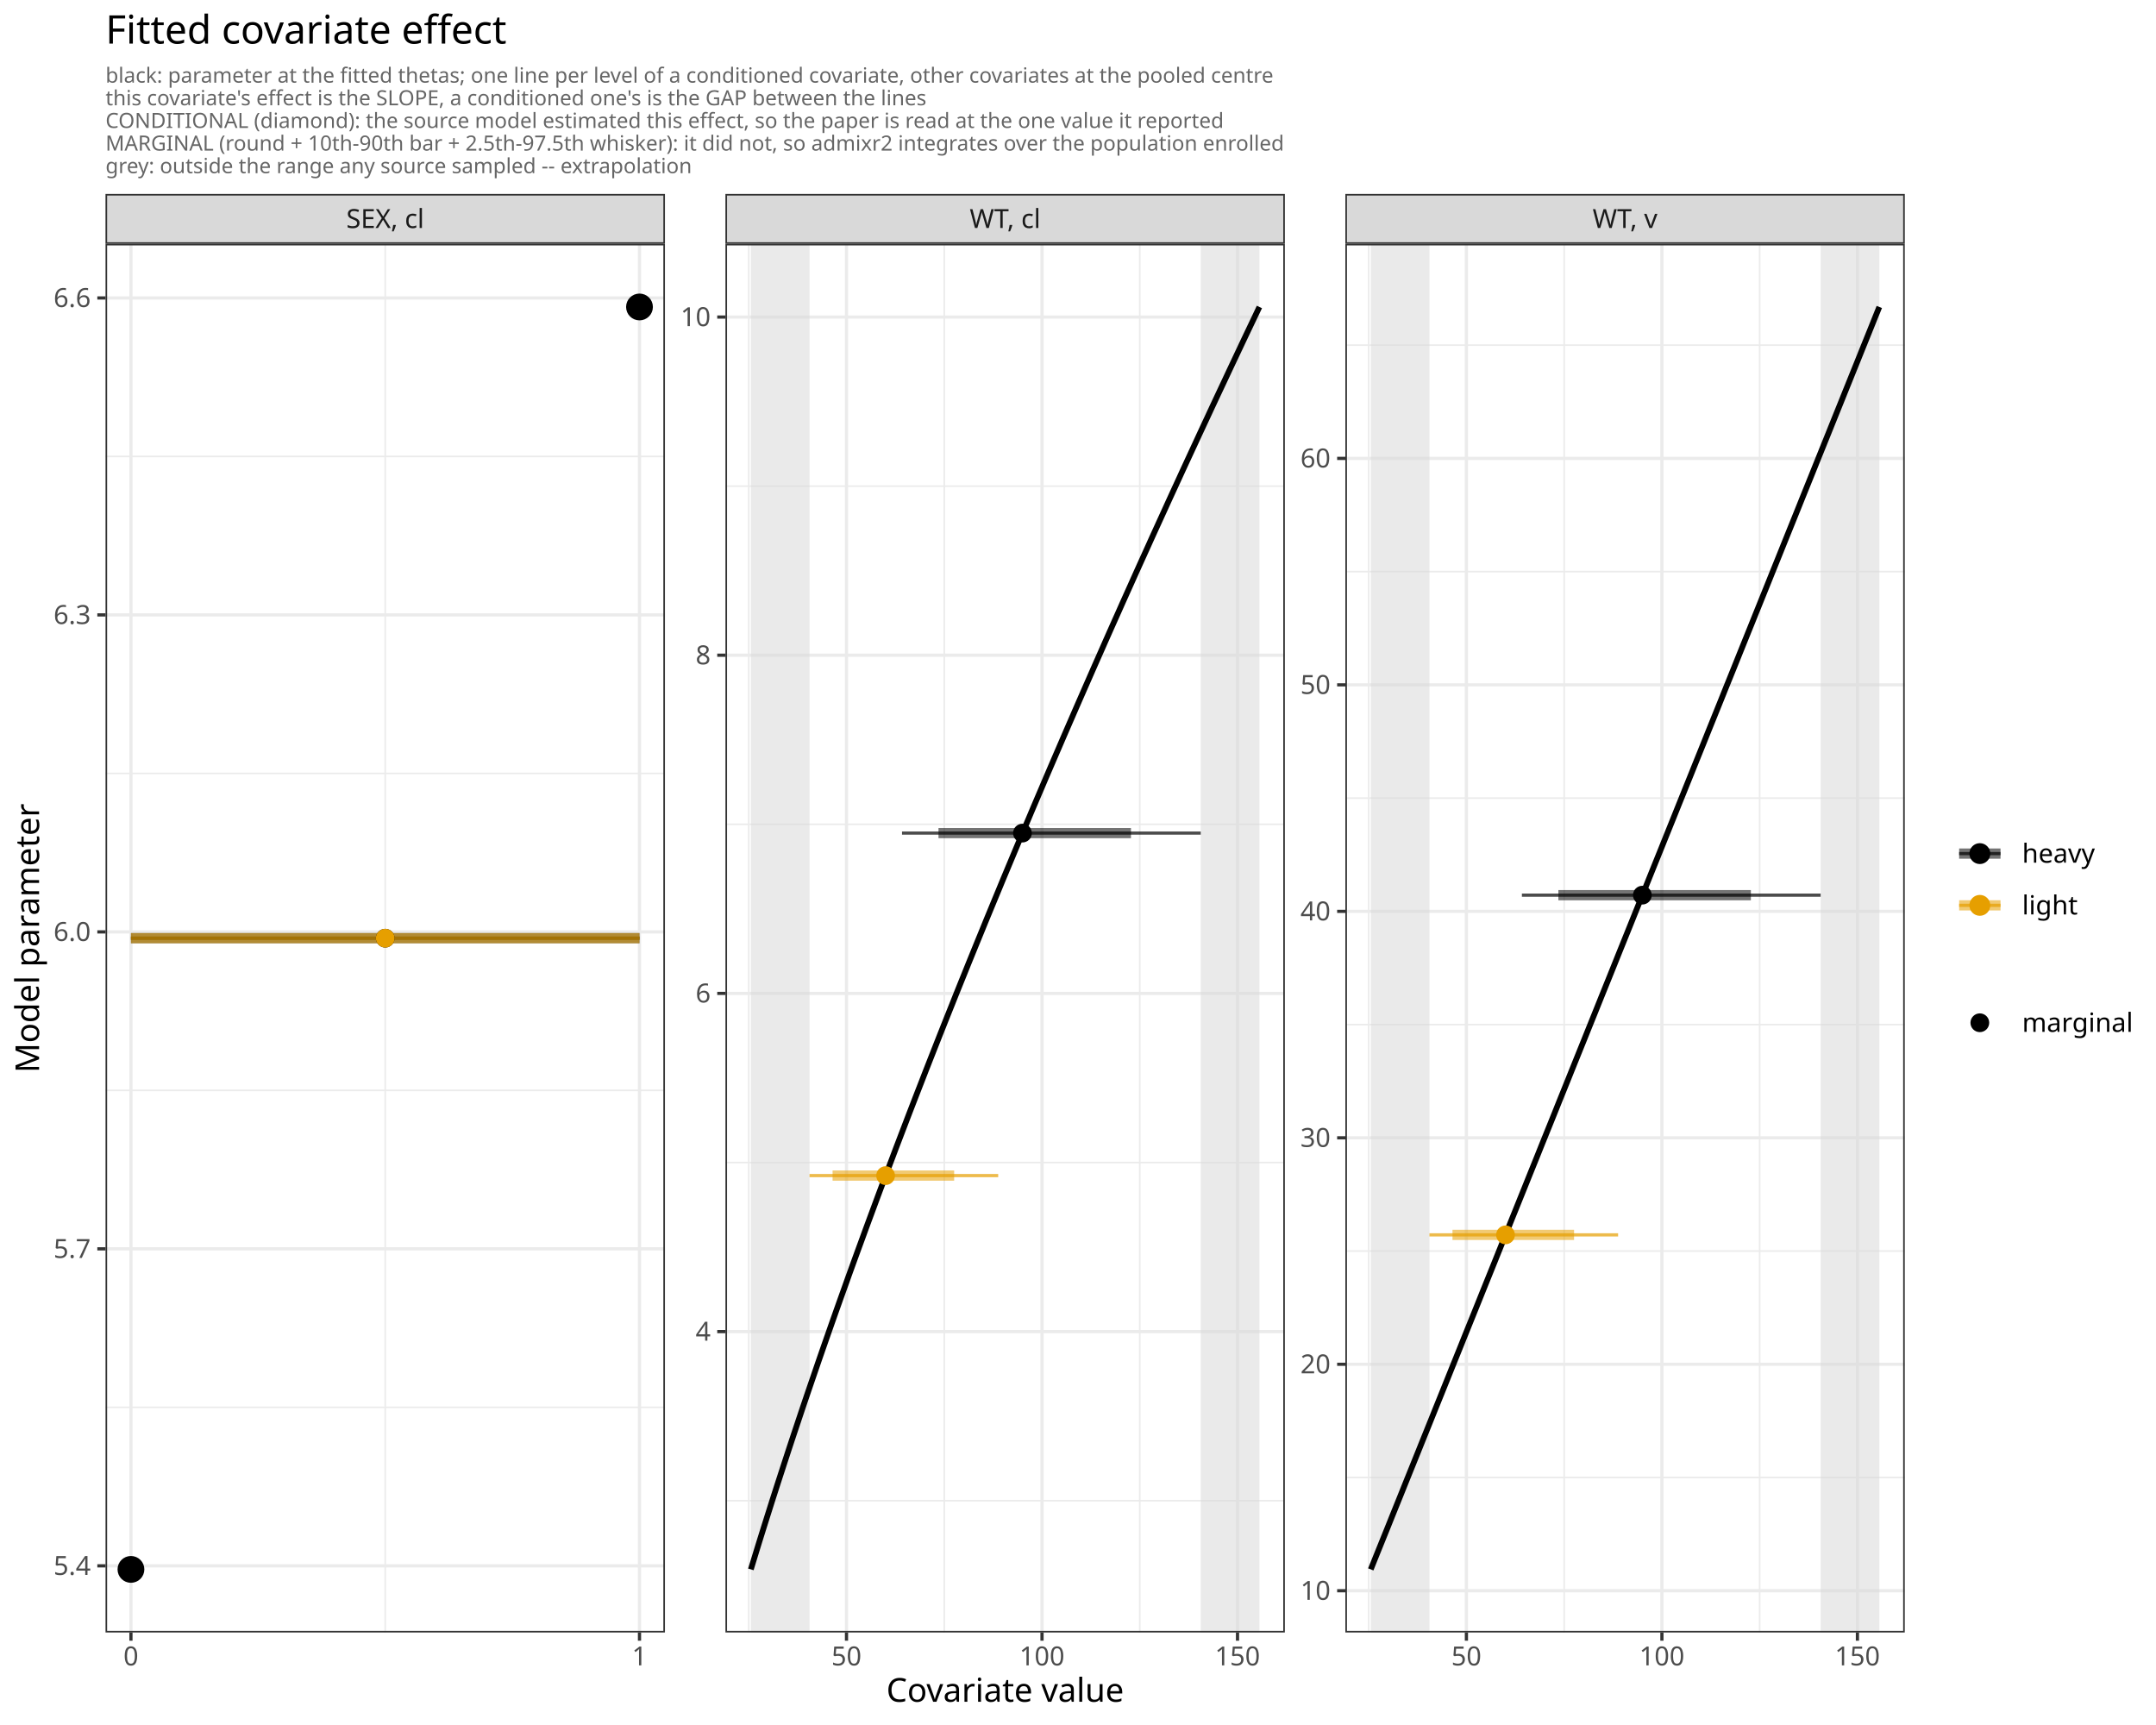
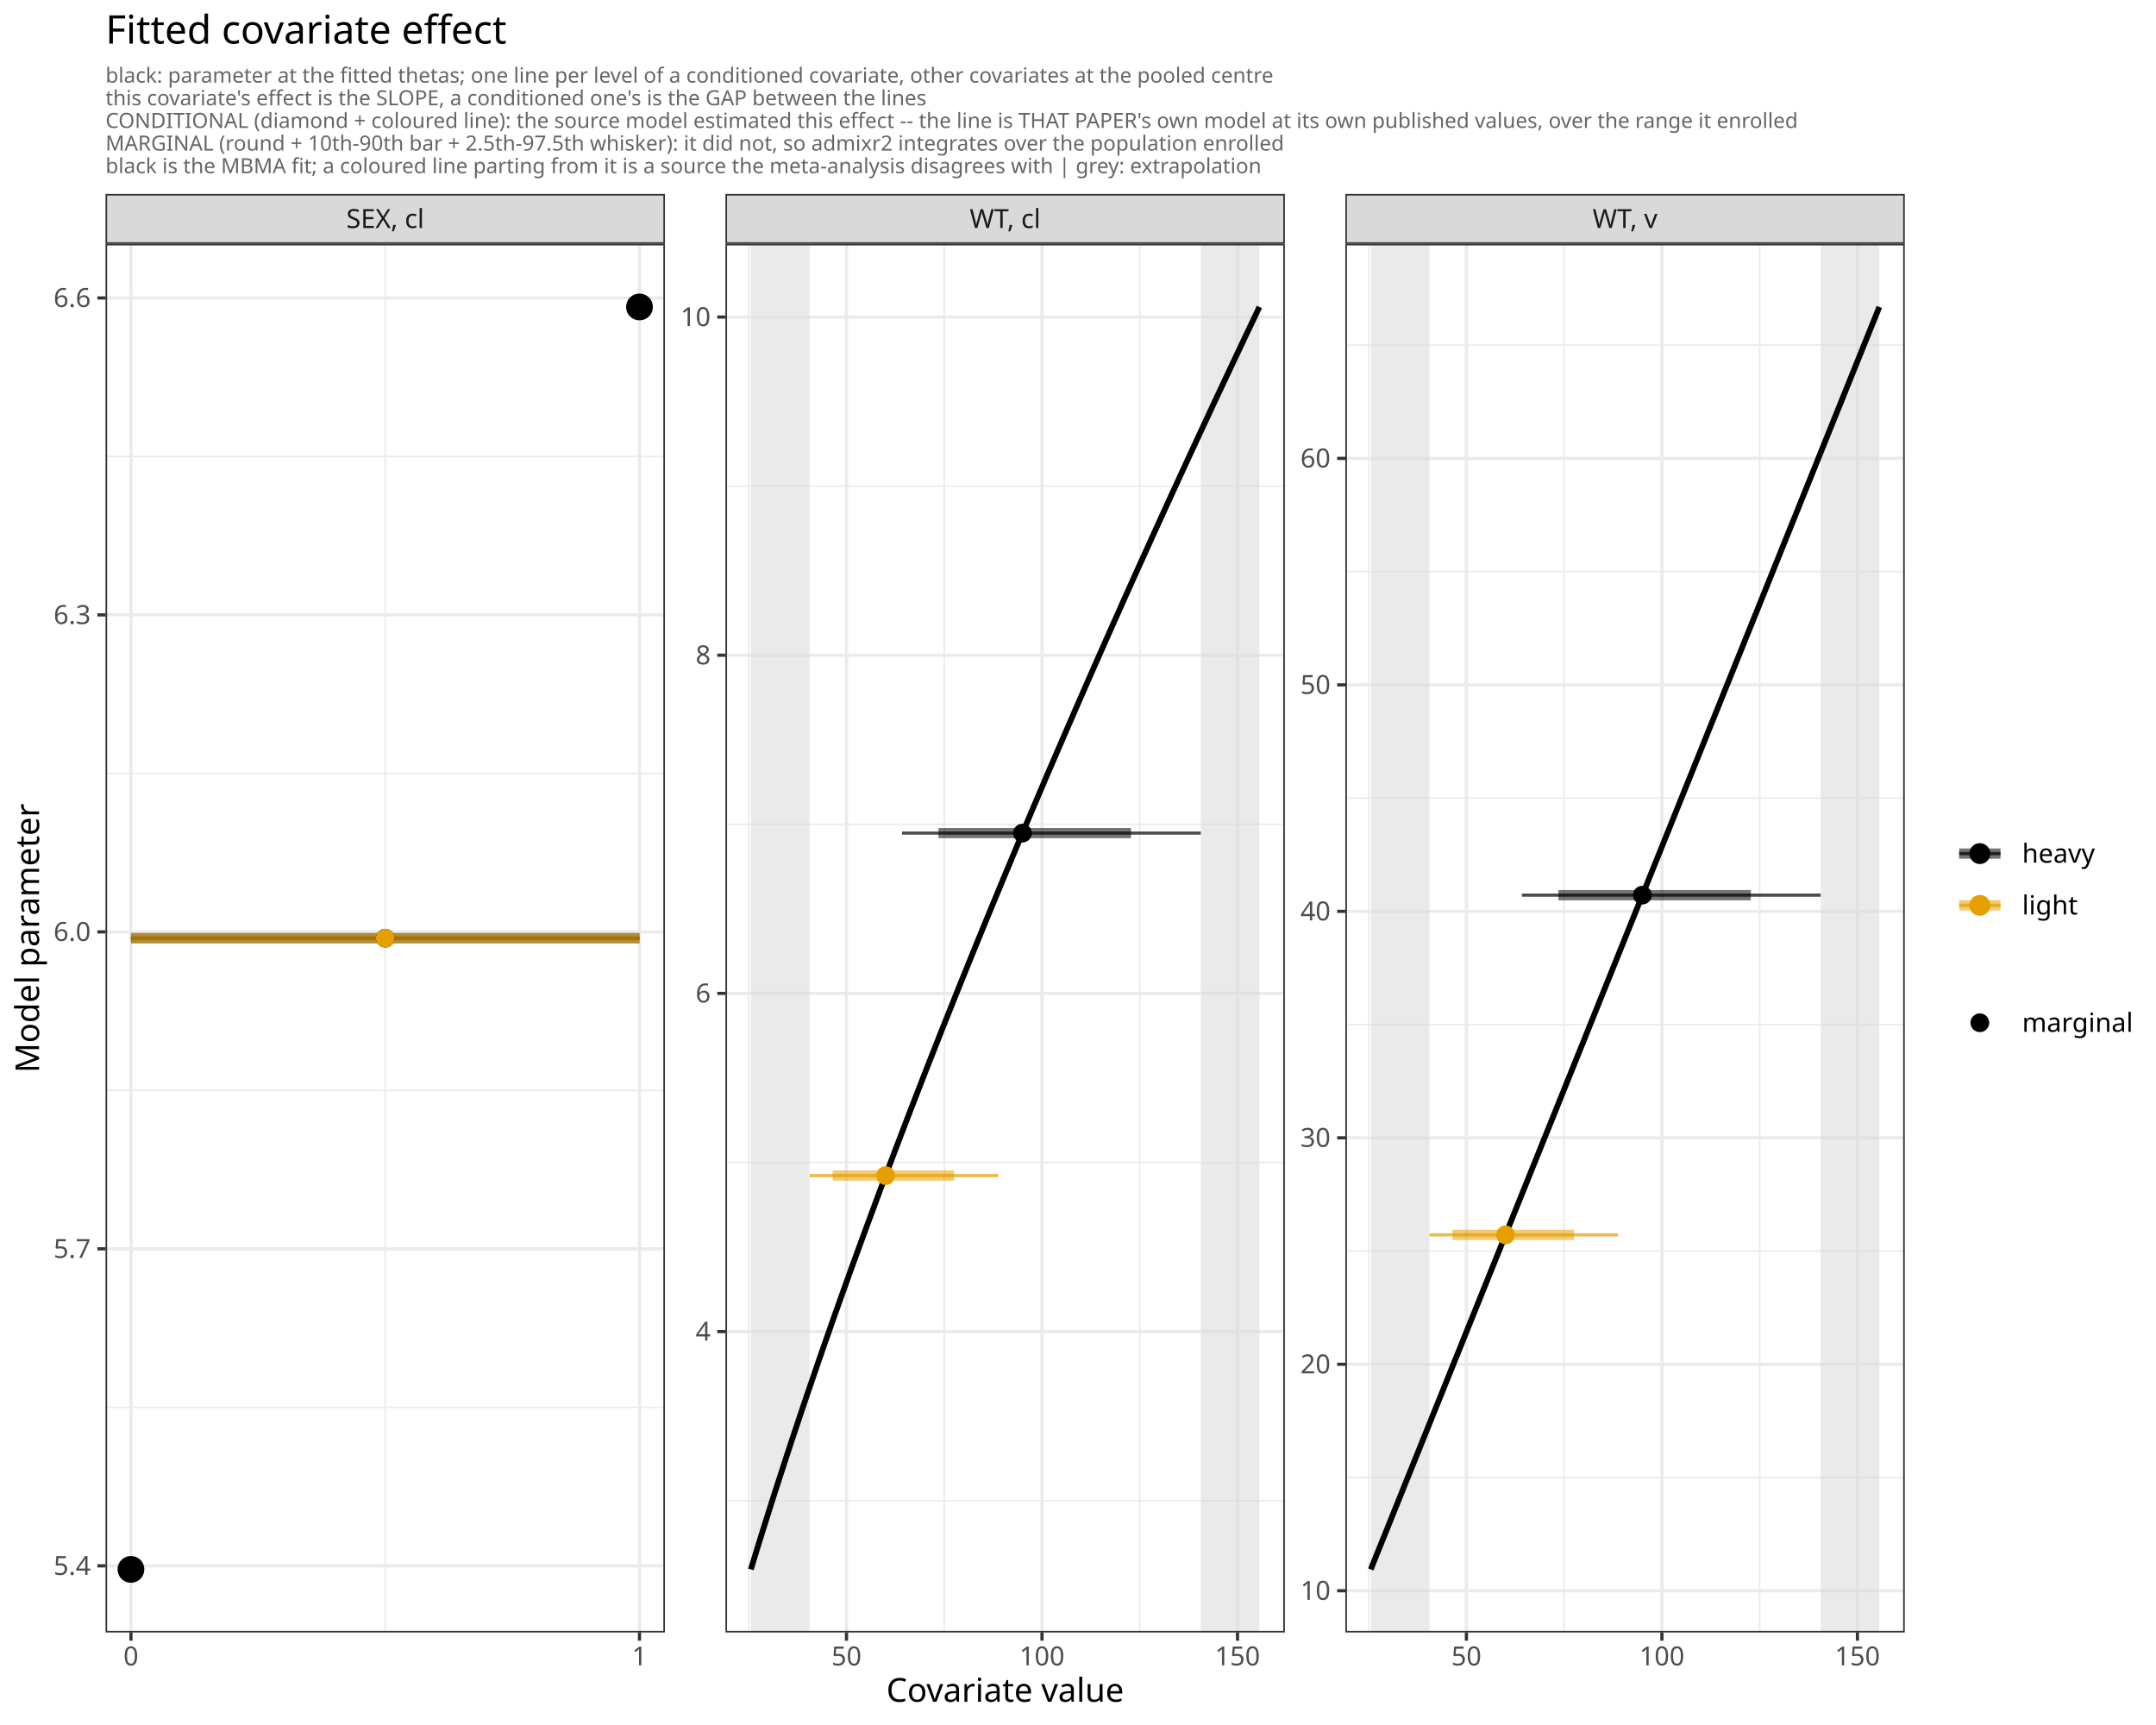
<svg xmlns="http://www.w3.org/2000/svg" class="svglite" data-engine-version="2.0" width="720.00pt" height="576.00pt" viewBox="0 0 720.00 576.00">
  <defs>
    <style type="text/css">
    .svglite line, .svglite polyline, .svglite polygon, .svglite path, .svglite rect, .svglite circle {
      fill: none;
      stroke: #000000;
      stroke-linecap: round;
      stroke-linejoin: round;
      stroke-miterlimit: 10.00;
    }
  </style>
  </defs>
  <rect width="100%" height="100%" style="stroke: none; fill: #FFFFFF;" />
  <defs>
    <clipPath id="cpMC4wMHw3MjAuMDB8MC4wMHw1NzYuMDA=">
      <rect x="0.00" y="0.00" width="720.00" height="576.00" />
    </clipPath>
  </defs>
  <g clip-path="url(#cpMC4wMHw3MjAuMDB8MC4wMHw1NzYuMDA=)">
    <rect x="-0" y="0.00" width="720.00" height="576.00" style="stroke-width: 1.07; stroke: #FFFFFF; fill: #FFFFFF;" />
  </g>
  <defs>
    <clipPath id="cpMzUuMjR8MjIyLjA2fDgxLjQyfDU0NS4xMQ==">
      <rect x="35.24" y="81.42" width="186.82" height="463.69" />
    </clipPath>
  </defs>
  <g clip-path="url(#cpMzUuMjR8MjIyLjA2fDgxLjQyfDU0NS4xMQ==)">
    <rect x="35.24" y="81.42" width="186.82" height="463.69" style="stroke-width: 1.07; stroke: none; fill: #FFFFFF;" />
    <polyline points="35.24,469.93 222.06,469.93 " style="stroke-width: 0.53; stroke: #EBEBEB; stroke-linecap: butt;" />
    <polyline points="35.24,364.09 222.06,364.09 " style="stroke-width: 0.53; stroke: #EBEBEB; stroke-linecap: butt;" />
    <polyline points="35.24,258.25 222.06,258.25 " style="stroke-width: 0.53; stroke: #EBEBEB; stroke-linecap: butt;" />
    <polyline points="35.24,152.41 222.06,152.41 " style="stroke-width: 0.53; stroke: #EBEBEB; stroke-linecap: butt;" />
    <polyline points="128.65,545.11 128.65,81.42 " style="stroke-width: 0.53; stroke: #EBEBEB; stroke-linecap: butt;" />
    <polyline points="35.24,522.85 222.06,522.85 " style="stroke-width: 1.07; stroke: #EBEBEB; stroke-linecap: butt;" />
    <polyline points="35.24,417.01 222.06,417.01 " style="stroke-width: 1.07; stroke: #EBEBEB; stroke-linecap: butt;" />
    <polyline points="35.24,311.17 222.06,311.17 " style="stroke-width: 1.07; stroke: #EBEBEB; stroke-linecap: butt;" />
    <polyline points="35.24,205.33 222.06,205.33 " style="stroke-width: 1.07; stroke: #EBEBEB; stroke-linecap: butt;" />
    <polyline points="35.24,99.49 222.06,99.49 " style="stroke-width: 1.07; stroke: #EBEBEB; stroke-linecap: butt;" />
    <polyline points="43.73,545.11 43.73,81.42 " style="stroke-width: 1.07; stroke: #EBEBEB; stroke-linecap: butt;" />
    <polyline points="213.56,545.11 213.56,81.42 " style="stroke-width: 1.07; stroke: #EBEBEB; stroke-linecap: butt;" />
    <circle cx="43.73" cy="524.04" r="4.05" style="stroke-width: 0.85; fill: #000000;" />
    <circle cx="213.56" cy="102.50" r="4.05" style="stroke-width: 0.85; fill: #000000;" />
    <line x1="43.73" y1="313.27" x2="213.56" y2="313.27" style="stroke-width: 1.07; stroke: #000000; stroke-opacity: 0.70; stroke-linecap: butt;" />
    <line x1="43.73" y1="313.27" x2="213.56" y2="313.27" style="stroke-width: 1.07; stroke: #E69F00; stroke-opacity: 0.70; stroke-linecap: butt;" />
    <line x1="43.73" y1="313.27" x2="213.56" y2="313.27" style="stroke-width: 3.41; stroke: #000000; stroke-opacity: 0.55; stroke-linecap: butt;" />
    <line x1="43.73" y1="313.27" x2="213.56" y2="313.27" style="stroke-width: 3.41; stroke: #E69F00; stroke-opacity: 0.55; stroke-linecap: butt;" />
    <circle cx="128.65" cy="313.27" r="3.13" style="stroke-width: 0.71; stroke: none; fill: #000000;" />
    <circle cx="128.65" cy="313.27" r="3.13" style="stroke-width: 0.71; stroke: none; fill: #E69F00;" />
    <rect x="35.24" y="81.42" width="186.82" height="463.69" style="stroke-width: 1.07; stroke: #333333;" />
  </g>
  <g clip-path="url(#cpMC4wMHw3MjAuMDB8MC4wMHw1NzYuMDA=)">
</g>
  <defs>
    <clipPath id="cpMjQyLjI2fDQyOS4wOHw4MS40Mnw1NDUuMTE=">
      <rect x="242.26" y="81.42" width="186.82" height="463.69" />
    </clipPath>
  </defs>
  <g clip-path="url(#cpMjQyLjI2fDQyOS4wOHw4MS40Mnw1NDUuMTE=)">
    <rect x="242.26" y="81.42" width="186.82" height="463.69" style="stroke-width: 1.07; stroke: none; fill: #FFFFFF;" />
    <polyline points="242.26,501.10 429.08,501.10 " style="stroke-width: 0.53; stroke: #EBEBEB; stroke-linecap: butt;" />
    <polyline points="242.26,388.18 429.08,388.18 " style="stroke-width: 0.53; stroke: #EBEBEB; stroke-linecap: butt;" />
    <polyline points="242.26,275.25 429.08,275.25 " style="stroke-width: 0.53; stroke: #EBEBEB; stroke-linecap: butt;" />
    <polyline points="242.26,162.33 429.08,162.33 " style="stroke-width: 0.53; stroke: #EBEBEB; stroke-linecap: butt;" />
    <polyline points="250.05,545.11 250.05,81.42 " style="stroke-width: 0.53; stroke: #EBEBEB; stroke-linecap: butt;" />
    <polyline points="315.34,545.11 315.34,81.42 " style="stroke-width: 0.53; stroke: #EBEBEB; stroke-linecap: butt;" />
    <polyline points="380.63,545.11 380.63,81.42 " style="stroke-width: 0.53; stroke: #EBEBEB; stroke-linecap: butt;" />
    <polyline points="242.26,444.64 429.08,444.64 " style="stroke-width: 1.07; stroke: #EBEBEB; stroke-linecap: butt;" />
    <polyline points="242.26,331.71 429.08,331.71 " style="stroke-width: 1.07; stroke: #EBEBEB; stroke-linecap: butt;" />
    <polyline points="242.26,218.79 429.08,218.79 " style="stroke-width: 1.07; stroke: #EBEBEB; stroke-linecap: butt;" />
    <polyline points="242.26,105.87 429.08,105.87 " style="stroke-width: 1.07; stroke: #EBEBEB; stroke-linecap: butt;" />
    <polyline points="282.69,545.11 282.69,81.42 " style="stroke-width: 1.07; stroke: #EBEBEB; stroke-linecap: butt;" />
    <polyline points="347.98,545.11 347.98,81.42 " style="stroke-width: 1.07; stroke: #EBEBEB; stroke-linecap: butt;" />
    <polyline points="413.27,545.11 413.27,81.42 " style="stroke-width: 1.07; stroke: #EBEBEB; stroke-linecap: butt;" />
    <rect x="250.75" y="81.42" width="19.60" height="463.69" style="stroke-width: 1.07; stroke: none; stroke-linecap: butt; stroke-linejoin: miter; fill: #D9D9D9; fill-opacity: 0.55;" />
    <rect x="400.99" y="81.42" width="19.60" height="463.69" style="stroke-width: 1.07; stroke: none; stroke-linecap: butt; stroke-linejoin: miter; fill: #D9D9D9; fill-opacity: 0.55;" />
    <polyline points="250.75,524.04 252.18,519.36 253.60,514.73 255.03,510.15 256.46,505.61 257.88,501.11 259.31,496.65 260.74,492.23 262.17,487.84 263.59,483.49 265.02,479.17 266.45,474.89 267.87,470.64 269.30,466.41 270.73,462.22 272.16,458.05 273.58,453.91 275.01,449.80 276.44,445.71 277.86,441.65 279.29,437.61 280.72,433.59 282.15,429.60 283.57,425.62 285.00,421.67 286.43,417.74 287.86,413.84 289.28,409.95 290.71,406.08 292.14,402.22 293.56,398.39 294.99,394.58 296.42,390.78 297.85,387.00 299.27,383.23 300.70,379.49 302.13,375.75 303.55,372.04 304.98,368.34 306.41,364.65 307.84,360.98 309.26,357.32 310.69,353.68 312.12,350.05 313.54,346.44 314.97,342.84 316.40,339.25 317.83,335.68 319.25,332.11 320.68,328.56 322.11,325.03 323.53,321.50 324.96,317.99 326.39,314.48 327.82,310.99 329.24,307.51 330.67,304.05 332.10,300.59 333.53,297.14 334.95,293.70 336.38,290.28 337.81,286.86 339.23,283.46 340.66,280.06 342.09,276.68 343.52,273.30 344.94,269.93 346.37,266.58 347.80,263.23 349.22,259.89 350.65,256.56 352.08,253.24 353.51,249.93 354.93,246.63 356.36,243.33 357.79,240.04 359.21,236.77 360.64,233.50 362.07,230.24 363.50,226.98 364.92,223.74 366.35,220.50 367.78,217.27 369.20,214.05 370.63,210.83 372.06,207.62 373.49,204.43 374.91,201.23 376.34,198.05 377.77,194.87 379.19,191.70 380.62,188.53 382.05,185.38 383.48,182.23 384.90,179.08 386.33,175.95 387.76,172.82 389.19,169.69 390.61,166.57 392.04,163.46 393.47,160.36 394.89,157.26 396.32,154.17 397.75,151.08 399.18,148.00 400.60,144.93 402.03,141.86 403.46,138.80 404.88,135.74 406.31,132.69 407.74,129.65 409.17,126.61 410.59,123.58 412.02,120.55 413.45,117.53 414.87,114.51 416.30,111.50 417.73,108.50 419.16,105.50 420.58,102.50 " style="stroke-width: 1.92; stroke-linecap: butt;" />
    <line x1="301.23" y1="278.18" x2="400.99" y2="278.18" style="stroke-width: 1.07; stroke: #000000; stroke-opacity: 0.70; stroke-linecap: butt;" />
    <line x1="270.34" y1="392.55" x2="333.35" y2="392.55" style="stroke-width: 1.07; stroke: #E69F00; stroke-opacity: 0.70; stroke-linecap: butt;" />
    <line x1="313.41" y1="278.18" x2="377.69" y2="278.18" style="stroke-width: 3.41; stroke: #000000; stroke-opacity: 0.55; stroke-linecap: butt;" />
    <line x1="278.04" y1="392.55" x2="318.64" y2="392.55" style="stroke-width: 3.41; stroke: #E69F00; stroke-opacity: 0.55; stroke-linecap: butt;" />
    <circle cx="341.45" cy="278.18" r="3.13" style="stroke-width: 0.71; stroke: none; fill: #000000;" />
    <circle cx="295.75" cy="392.55" r="3.13" style="stroke-width: 0.71; stroke: none; fill: #E69F00;" />
    <rect x="242.26" y="81.42" width="186.82" height="463.69" style="stroke-width: 1.07; stroke: #333333;" />
  </g>
  <g clip-path="url(#cpMC4wMHw3MjAuMDB8MC4wMHw1NzYuMDA=)">
</g>
  <defs>
    <clipPath id="cpNDQ5LjI4fDYzNi4wOXw4MS40Mnw1NDUuMTE=">
      <rect x="449.28" y="81.42" width="186.82" height="463.69" />
    </clipPath>
  </defs>
  <g clip-path="url(#cpNDQ5LjI4fDYzNi4wOXw4MS40Mnw1NDUuMTE=)">
    <rect x="449.28" y="81.42" width="186.82" height="463.69" style="stroke-width: 1.07; stroke: none; fill: #FFFFFF;" />
    <polyline points="449.28,493.36 636.09,493.36 " style="stroke-width: 0.53; stroke: #EBEBEB; stroke-linecap: butt;" />
    <polyline points="449.28,417.74 636.09,417.74 " style="stroke-width: 0.53; stroke: #EBEBEB; stroke-linecap: butt;" />
    <polyline points="449.28,342.12 636.09,342.12 " style="stroke-width: 0.53; stroke: #EBEBEB; stroke-linecap: butt;" />
    <polyline points="449.28,266.49 636.09,266.49 " style="stroke-width: 0.53; stroke: #EBEBEB; stroke-linecap: butt;" />
    <polyline points="449.28,190.87 636.09,190.87 " style="stroke-width: 0.53; stroke: #EBEBEB; stroke-linecap: butt;" />
    <polyline points="449.28,115.25 636.09,115.25 " style="stroke-width: 0.53; stroke: #EBEBEB; stroke-linecap: butt;" />
    <polyline points="457.07,545.11 457.07,81.42 " style="stroke-width: 0.53; stroke: #EBEBEB; stroke-linecap: butt;" />
    <polyline points="522.36,545.11 522.36,81.42 " style="stroke-width: 0.53; stroke: #EBEBEB; stroke-linecap: butt;" />
    <polyline points="587.64,545.11 587.64,81.42 " style="stroke-width: 0.53; stroke: #EBEBEB; stroke-linecap: butt;" />
    <polyline points="449.28,531.17 636.09,531.17 " style="stroke-width: 1.07; stroke: #EBEBEB; stroke-linecap: butt;" />
    <polyline points="449.28,455.55 636.09,455.55 " style="stroke-width: 1.07; stroke: #EBEBEB; stroke-linecap: butt;" />
    <polyline points="449.28,379.93 636.09,379.93 " style="stroke-width: 1.07; stroke: #EBEBEB; stroke-linecap: butt;" />
    <polyline points="449.28,304.31 636.09,304.31 " style="stroke-width: 1.07; stroke: #EBEBEB; stroke-linecap: butt;" />
    <polyline points="449.28,228.68 636.09,228.68 " style="stroke-width: 1.07; stroke: #EBEBEB; stroke-linecap: butt;" />
    <polyline points="449.28,153.06 636.09,153.06 " style="stroke-width: 1.07; stroke: #EBEBEB; stroke-linecap: butt;" />
    <polyline points="489.71,545.11 489.71,81.42 " style="stroke-width: 1.07; stroke: #EBEBEB; stroke-linecap: butt;" />
    <polyline points="555.00,545.11 555.00,81.42 " style="stroke-width: 1.07; stroke: #EBEBEB; stroke-linecap: butt;" />
    <polyline points="620.29,545.11 620.29,81.42 " style="stroke-width: 1.07; stroke: #EBEBEB; stroke-linecap: butt;" />
    <rect x="457.77" y="81.42" width="19.60" height="463.69" style="stroke-width: 1.07; stroke: none; stroke-linecap: butt; stroke-linejoin: miter; fill: #D9D9D9; fill-opacity: 0.55;" />
    <rect x="608.01" y="81.42" width="19.60" height="463.69" style="stroke-width: 1.07; stroke: none; stroke-linecap: butt; stroke-linejoin: miter; fill: #D9D9D9; fill-opacity: 0.55;" />
    <polyline points="457.77,524.04 459.19,520.49 460.62,516.95 462.05,513.41 463.48,509.87 464.90,506.32 466.33,502.78 467.76,499.24 469.18,495.70 470.61,492.15 472.04,488.61 473.47,485.07 474.89,481.53 476.32,477.99 477.75,474.44 479.17,470.90 480.60,467.36 482.03,463.82 483.46,460.27 484.88,456.73 486.31,453.19 487.74,449.65 489.16,446.10 490.59,442.56 492.02,439.02 493.45,435.48 494.87,431.94 496.30,428.39 497.73,424.85 499.16,421.31 500.58,417.77 502.01,414.22 503.44,410.68 504.86,407.14 506.29,403.60 507.72,400.05 509.15,396.51 510.57,392.97 512.00,389.43 513.43,385.89 514.85,382.34 516.28,378.80 517.71,375.26 519.14,371.72 520.56,368.17 521.99,364.63 523.42,361.09 524.84,357.55 526.27,354.00 527.70,350.46 529.13,346.92 530.55,343.38 531.98,339.84 533.41,336.29 534.83,332.75 536.26,329.21 537.69,325.67 539.12,322.12 540.54,318.58 541.97,315.04 543.40,311.50 544.83,307.95 546.25,304.41 547.68,300.87 549.11,297.33 550.53,293.79 551.96,290.24 553.39,286.70 554.82,283.16 556.24,279.62 557.67,276.07 559.10,272.53 560.52,268.99 561.95,265.45 563.38,261.90 564.81,258.36 566.23,254.82 567.66,251.28 569.09,247.74 570.51,244.19 571.94,240.65 573.37,237.11 574.80,233.57 576.22,230.02 577.65,226.48 579.08,222.94 580.50,219.40 581.93,215.85 583.36,212.31 584.79,208.77 586.21,205.23 587.64,201.69 589.07,198.14 590.50,194.60 591.92,191.06 593.35,187.52 594.78,183.97 596.20,180.43 597.63,176.89 599.06,173.35 600.49,169.80 601.91,166.26 603.34,162.72 604.77,159.18 606.19,155.64 607.62,152.09 609.05,148.55 610.48,145.01 611.90,141.47 613.33,137.92 614.76,134.38 616.18,130.84 617.61,127.30 619.04,123.75 620.47,120.21 621.89,116.67 623.32,113.13 624.75,109.59 626.17,106.04 627.60,102.50 " style="stroke-width: 1.92; stroke-linecap: butt;" />
    <line x1="508.24" y1="298.90" x2="608.01" y2="298.90" style="stroke-width: 1.07; stroke: #000000; stroke-opacity: 0.70; stroke-linecap: butt;" />
    <line x1="477.36" y1="412.34" x2="540.37" y2="412.34" style="stroke-width: 1.07; stroke: #E69F00; stroke-opacity: 0.70; stroke-linecap: butt;" />
    <line x1="520.42" y1="298.90" x2="584.71" y2="298.90" style="stroke-width: 3.41; stroke: #000000; stroke-opacity: 0.55; stroke-linecap: butt;" />
    <line x1="485.06" y1="412.34" x2="525.66" y2="412.34" style="stroke-width: 3.41; stroke: #E69F00; stroke-opacity: 0.55; stroke-linecap: butt;" />
    <circle cx="548.47" cy="298.90" r="3.13" style="stroke-width: 0.71; stroke: none; fill: #000000;" />
    <circle cx="502.77" cy="412.34" r="3.13" style="stroke-width: 0.71; stroke: none; fill: #E69F00;" />
    <rect x="449.28" y="81.42" width="186.82" height="463.69" style="stroke-width: 1.07; stroke: #333333;" />
  </g>
  <g clip-path="url(#cpMC4wMHw3MjAuMDB8MC4wMHw1NzYuMDA=)">
</g>
  <defs>
    <clipPath id="cpMzUuMjR8MjIyLjA2fDY0Ljc3fDgxLjQy">
      <rect x="35.24" y="64.77" width="186.82" height="16.65" />
    </clipPath>
  </defs>
  <g clip-path="url(#cpMzUuMjR8MjIyLjA2fDY0Ljc3fDgxLjQy)">
    <rect x="35.24" y="64.77" width="186.82" height="16.65" style="stroke-width: 1.07; stroke: #333333; fill: #D9D9D9;" />
    <text x="128.65" y="76.13" text-anchor="middle" style="font-size: 8.80px; fill: #1A1A1A; font-family: sans;" textLength="28.86px" lengthAdjust="spacingAndGlyphs">SEX, cl</text>
  </g>
  <g clip-path="url(#cpMC4wMHw3MjAuMDB8MC4wMHw1NzYuMDA=)">
</g>
  <defs>
    <clipPath id="cpMjQyLjI2fDQyOS4wOHw2NC43N3w4MS40Mg==">
      <rect x="242.26" y="64.77" width="186.82" height="16.65" />
    </clipPath>
  </defs>
  <g clip-path="url(#cpMjQyLjI2fDQyOS4wOHw2NC43N3w4MS40Mg==)">
    <rect x="242.26" y="64.77" width="186.82" height="16.65" style="stroke-width: 1.07; stroke: #333333; fill: #D9D9D9;" />
    <text x="335.67" y="76.13" text-anchor="middle" style="font-size: 8.80px; fill: #1A1A1A; font-family: sans;" textLength="24.93px" lengthAdjust="spacingAndGlyphs">WT, cl</text>
  </g>
  <g clip-path="url(#cpMC4wMHw3MjAuMDB8MC4wMHw1NzYuMDA=)">
</g>
  <defs>
    <clipPath id="cpNDQ5LjI4fDYzNi4wOXw2NC43N3w4MS40Mg==">
      <rect x="449.28" y="64.77" width="186.82" height="16.65" />
    </clipPath>
  </defs>
  <g clip-path="url(#cpNDQ5LjI4fDYzNi4wOXw2NC43N3w4MS40Mg==)">
    <rect x="449.28" y="64.77" width="186.82" height="16.65" style="stroke-width: 1.07; stroke: #333333; fill: #D9D9D9;" />
    <text x="542.68" y="76.13" text-anchor="middle" style="font-size: 8.80px; fill: #1A1A1A; font-family: sans;" textLength="22.97px" lengthAdjust="spacingAndGlyphs">WT, v</text>
  </g>
  <g clip-path="url(#cpMC4wMHw3MjAuMDB8MC4wMHw1NzYuMDA=)">
    <polyline points="43.73,547.85 43.73,545.11 " style="stroke-width: 1.07; stroke: #333333; stroke-linecap: butt;" />
    <polyline points="213.56,547.85 213.56,545.11 " style="stroke-width: 1.07; stroke: #333333; stroke-linecap: butt;" />
    <text x="43.73" y="556.10" text-anchor="middle" style="font-size: 8.80px; fill: #4D4D4D; font-family: sans;" textLength="4.89px" lengthAdjust="spacingAndGlyphs">0</text>
    <text x="213.56" y="556.10" text-anchor="middle" style="font-size: 8.80px; fill: #4D4D4D; font-family: sans;" textLength="4.89px" lengthAdjust="spacingAndGlyphs">1</text>
    <polyline points="282.69,547.85 282.69,545.11 " style="stroke-width: 1.07; stroke: #333333; stroke-linecap: butt;" />
    <polyline points="347.98,547.85 347.98,545.11 " style="stroke-width: 1.07; stroke: #333333; stroke-linecap: butt;" />
    <polyline points="413.27,547.85 413.27,545.11 " style="stroke-width: 1.07; stroke: #333333; stroke-linecap: butt;" />
    <text x="282.69" y="556.10" text-anchor="middle" style="font-size: 8.80px; fill: #4D4D4D; font-family: sans;" textLength="9.79px" lengthAdjust="spacingAndGlyphs">50</text>
    <text x="347.98" y="556.10" text-anchor="middle" style="font-size: 8.80px; fill: #4D4D4D; font-family: sans;" textLength="14.68px" lengthAdjust="spacingAndGlyphs">100</text>
    <text x="413.27" y="556.10" text-anchor="middle" style="font-size: 8.80px; fill: #4D4D4D; font-family: sans;" textLength="14.68px" lengthAdjust="spacingAndGlyphs">150</text>
    <polyline points="489.71,547.85 489.71,545.11 " style="stroke-width: 1.07; stroke: #333333; stroke-linecap: butt;" />
    <polyline points="555.00,547.85 555.00,545.11 " style="stroke-width: 1.07; stroke: #333333; stroke-linecap: butt;" />
    <polyline points="620.29,547.85 620.29,545.11 " style="stroke-width: 1.07; stroke: #333333; stroke-linecap: butt;" />
    <text x="489.71" y="556.10" text-anchor="middle" style="font-size: 8.80px; fill: #4D4D4D; font-family: sans;" textLength="9.79px" lengthAdjust="spacingAndGlyphs">50</text>
    <text x="555.00" y="556.10" text-anchor="middle" style="font-size: 8.80px; fill: #4D4D4D; font-family: sans;" textLength="14.68px" lengthAdjust="spacingAndGlyphs">100</text>
    <text x="620.29" y="556.10" text-anchor="middle" style="font-size: 8.80px; fill: #4D4D4D; font-family: sans;" textLength="14.68px" lengthAdjust="spacingAndGlyphs">150</text>
    <text x="444.34" y="534.20" text-anchor="end" style="font-size: 8.80px; fill: #4D4D4D; font-family: sans;" textLength="9.79px" lengthAdjust="spacingAndGlyphs">10</text>
    <text x="444.34" y="458.58" text-anchor="end" style="font-size: 8.80px; fill: #4D4D4D; font-family: sans;" textLength="9.79px" lengthAdjust="spacingAndGlyphs">20</text>
    <text x="444.34" y="382.96" text-anchor="end" style="font-size: 8.80px; fill: #4D4D4D; font-family: sans;" textLength="9.79px" lengthAdjust="spacingAndGlyphs">30</text>
    <text x="444.34" y="307.33" text-anchor="end" style="font-size: 8.80px; fill: #4D4D4D; font-family: sans;" textLength="9.79px" lengthAdjust="spacingAndGlyphs">40</text>
    <text x="444.34" y="231.71" text-anchor="end" style="font-size: 8.80px; fill: #4D4D4D; font-family: sans;" textLength="9.79px" lengthAdjust="spacingAndGlyphs">50</text>
    <text x="444.34" y="156.09" text-anchor="end" style="font-size: 8.80px; fill: #4D4D4D; font-family: sans;" textLength="9.79px" lengthAdjust="spacingAndGlyphs">60</text>
    <polyline points="446.54,531.17 449.28,531.17 " style="stroke-width: 1.07; stroke: #333333; stroke-linecap: butt;" />
    <polyline points="446.54,455.55 449.28,455.55 " style="stroke-width: 1.07; stroke: #333333; stroke-linecap: butt;" />
    <polyline points="446.54,379.93 449.28,379.93 " style="stroke-width: 1.07; stroke: #333333; stroke-linecap: butt;" />
    <polyline points="446.54,304.31 449.28,304.31 " style="stroke-width: 1.07; stroke: #333333; stroke-linecap: butt;" />
    <polyline points="446.54,228.68 449.28,228.68 " style="stroke-width: 1.07; stroke: #333333; stroke-linecap: butt;" />
    <polyline points="446.54,153.06 449.28,153.06 " style="stroke-width: 1.07; stroke: #333333; stroke-linecap: butt;" />
    <text x="237.33" y="447.67" text-anchor="end" style="font-size: 8.80px; fill: #4D4D4D; font-family: sans;" textLength="4.89px" lengthAdjust="spacingAndGlyphs">4</text>
    <text x="237.33" y="334.74" text-anchor="end" style="font-size: 8.80px; fill: #4D4D4D; font-family: sans;" textLength="4.89px" lengthAdjust="spacingAndGlyphs">6</text>
    <text x="237.33" y="221.82" text-anchor="end" style="font-size: 8.80px; fill: #4D4D4D; font-family: sans;" textLength="4.89px" lengthAdjust="spacingAndGlyphs">8</text>
    <text x="237.33" y="108.90" text-anchor="end" style="font-size: 8.80px; fill: #4D4D4D; font-family: sans;" textLength="9.79px" lengthAdjust="spacingAndGlyphs">10</text>
    <polyline points="239.52,444.64 242.26,444.64 " style="stroke-width: 1.07; stroke: #333333; stroke-linecap: butt;" />
    <polyline points="239.52,331.71 242.26,331.71 " style="stroke-width: 1.07; stroke: #333333; stroke-linecap: butt;" />
    <polyline points="239.52,218.79 242.26,218.79 " style="stroke-width: 1.07; stroke: #333333; stroke-linecap: butt;" />
    <polyline points="239.52,105.87 242.26,105.87 " style="stroke-width: 1.07; stroke: #333333; stroke-linecap: butt;" />
    <text x="30.31" y="525.88" text-anchor="end" style="font-size: 8.80px; fill: #4D4D4D; font-family: sans;" textLength="12.23px" lengthAdjust="spacingAndGlyphs">5.4</text>
    <text x="30.31" y="420.04" text-anchor="end" style="font-size: 8.80px; fill: #4D4D4D; font-family: sans;" textLength="12.23px" lengthAdjust="spacingAndGlyphs">5.7</text>
    <text x="30.31" y="314.20" text-anchor="end" style="font-size: 8.80px; fill: #4D4D4D; font-family: sans;" textLength="12.23px" lengthAdjust="spacingAndGlyphs">6.0</text>
    <text x="30.31" y="208.36" text-anchor="end" style="font-size: 8.80px; fill: #4D4D4D; font-family: sans;" textLength="12.23px" lengthAdjust="spacingAndGlyphs">6.3</text>
    <text x="30.31" y="102.52" text-anchor="end" style="font-size: 8.80px; fill: #4D4D4D; font-family: sans;" textLength="12.23px" lengthAdjust="spacingAndGlyphs">6.6</text>
    <polyline points="32.50,522.85 35.24,522.85 " style="stroke-width: 1.07; stroke: #333333; stroke-linecap: butt;" />
    <polyline points="32.50,417.01 35.24,417.01 " style="stroke-width: 1.07; stroke: #333333; stroke-linecap: butt;" />
    <polyline points="32.50,311.17 35.24,311.17 " style="stroke-width: 1.07; stroke: #333333; stroke-linecap: butt;" />
    <polyline points="32.50,205.33 35.24,205.33 " style="stroke-width: 1.07; stroke: #333333; stroke-linecap: butt;" />
    <polyline points="32.50,99.49 35.24,99.49 " style="stroke-width: 1.07; stroke: #333333; stroke-linecap: butt;" />
    <text x="335.67" y="568.24" text-anchor="middle" style="font-size: 11.00px; font-family: sans;" textLength="76.44px" lengthAdjust="spacingAndGlyphs">Covariate value</text>
    <text transform="translate(13.05,313.27) rotate(-90)" text-anchor="middle" style="font-size: 11.00px; font-family: sans;" textLength="83.16px" lengthAdjust="spacingAndGlyphs">Model parameter</text>
    <rect x="647.05" y="270.91" width="57.21" height="45.52" style="stroke-width: 1.07; stroke: none; fill: #FFFFFF;" />
    <rect x="652.53" y="276.39" width="17.28" height="17.28" style="stroke-width: 1.07; stroke: none; fill: #FFFFFF;" />
    <line x1="654.26" y1="285.03" x2="668.08" y2="285.03" style="stroke-width: 1.07; stroke: #000000; stroke-opacity: 0.70; stroke-linecap: butt;" />
    <line x1="654.26" y1="285.03" x2="668.08" y2="285.03" style="stroke-width: 3.41; stroke: #000000; stroke-opacity: 0.55; stroke-linecap: butt;" />
    <circle cx="661.17" cy="285.03" r="3.13" style="stroke-width: 0.71; fill: #000000;" />
    <rect x="652.53" y="293.67" width="17.28" height="17.28" style="stroke-width: 1.07; stroke: none; fill: #FFFFFF;" />
    <line x1="654.26" y1="302.31" x2="668.08" y2="302.31" style="stroke-width: 1.07; stroke: #E69F00; stroke-opacity: 0.70; stroke-linecap: butt;" />
    <line x1="654.26" y1="302.31" x2="668.08" y2="302.31" style="stroke-width: 3.41; stroke: #E69F00; stroke-opacity: 0.55; stroke-linecap: butt;" />
    <circle cx="661.17" cy="302.31" r="3.13" style="stroke-width: 0.71; stroke: #E69F00; fill: #E69F00;" />
    <text x="675.29" y="288.06" style="font-size: 8.80px; font-family: sans;" textLength="23.49px" lengthAdjust="spacingAndGlyphs">heavy</text>
    <text x="675.29" y="305.34" style="font-size: 8.80px; font-family: sans;" textLength="16.14px" lengthAdjust="spacingAndGlyphs">light</text>
    <rect x="647.05" y="327.39" width="67.47" height="28.24" style="stroke-width: 1.07; stroke: none; fill: #FFFFFF;" />
    <rect x="652.53" y="332.87" width="17.28" height="17.28" style="stroke-width: 1.07; stroke: none; fill: #FFFFFF;" />
    <circle cx="661.17" cy="341.51" r="3.13" style="stroke-width: 0.71; stroke: none; fill: #000000;" />
    <text x="675.29" y="344.54" style="font-size: 8.80px; font-family: sans;" textLength="33.75px" lengthAdjust="spacingAndGlyphs">marginal</text>
    <text x="35.24" y="27.60" style="font-size: 7.00px; fill: #666666; font-family: sans;" textLength="365.81px" lengthAdjust="spacingAndGlyphs">black: parameter at the fitted thetas; one line per level of a conditioned covariate, other covariates at the pooled centre</text>
    <text x="35.24" y="35.16" style="font-size: 7.00px; fill: #666666; font-family: sans;" textLength="264.97px" lengthAdjust="spacingAndGlyphs">this covariate's effect is the SLOPE, a conditioned one's is the GAP between the lines</text>
-     <text x="35.24" y="42.72" style="font-size: 7.00px; fill: #666666; font-family: sans;" textLength="354.11px" lengthAdjust="spacingAndGlyphs">CONDITIONAL (diamond): the source model estimated this effect, so the paper is read at the one value it reported</text>
+     <text x="35.24" y="42.72" style="font-size: 7.00px; fill: #666666; font-family: sans;" textLength="542.40px" lengthAdjust="spacingAndGlyphs">CONDITIONAL (diamond + coloured line): the source model estimated this effect -- the line is THAT PAPER's own model at its own published values, over the range it enrolled</text>
    <text x="35.24" y="50.28" style="font-size: 7.00px; fill: #666666; font-family: sans;" textLength="371.24px" lengthAdjust="spacingAndGlyphs">MARGINAL (round + 10th-90th bar + 2.5th-97.5th whisker): it did not, so admixr2 integrates over the population enrolled</text>
-     <text x="35.24" y="57.84" style="font-size: 7.00px; fill: #666666; font-family: sans;" textLength="184.85px" lengthAdjust="spacingAndGlyphs">grey: outside the range any source sampled -- extrapolation</text>
+     <text x="35.24" y="57.84" style="font-size: 7.00px; fill: #666666; font-family: sans;" textLength="366.03px" lengthAdjust="spacingAndGlyphs">black is the MBMA fit; a coloured line parting from it is a source the meta-analysis disagrees with  |  grey: extrapolation</text>
    <text x="35.24" y="14.56" style="font-size: 13.20px; font-family: sans;" textLength="126.21px" lengthAdjust="spacingAndGlyphs">Fitted covariate effect</text>
  </g>
</svg>
